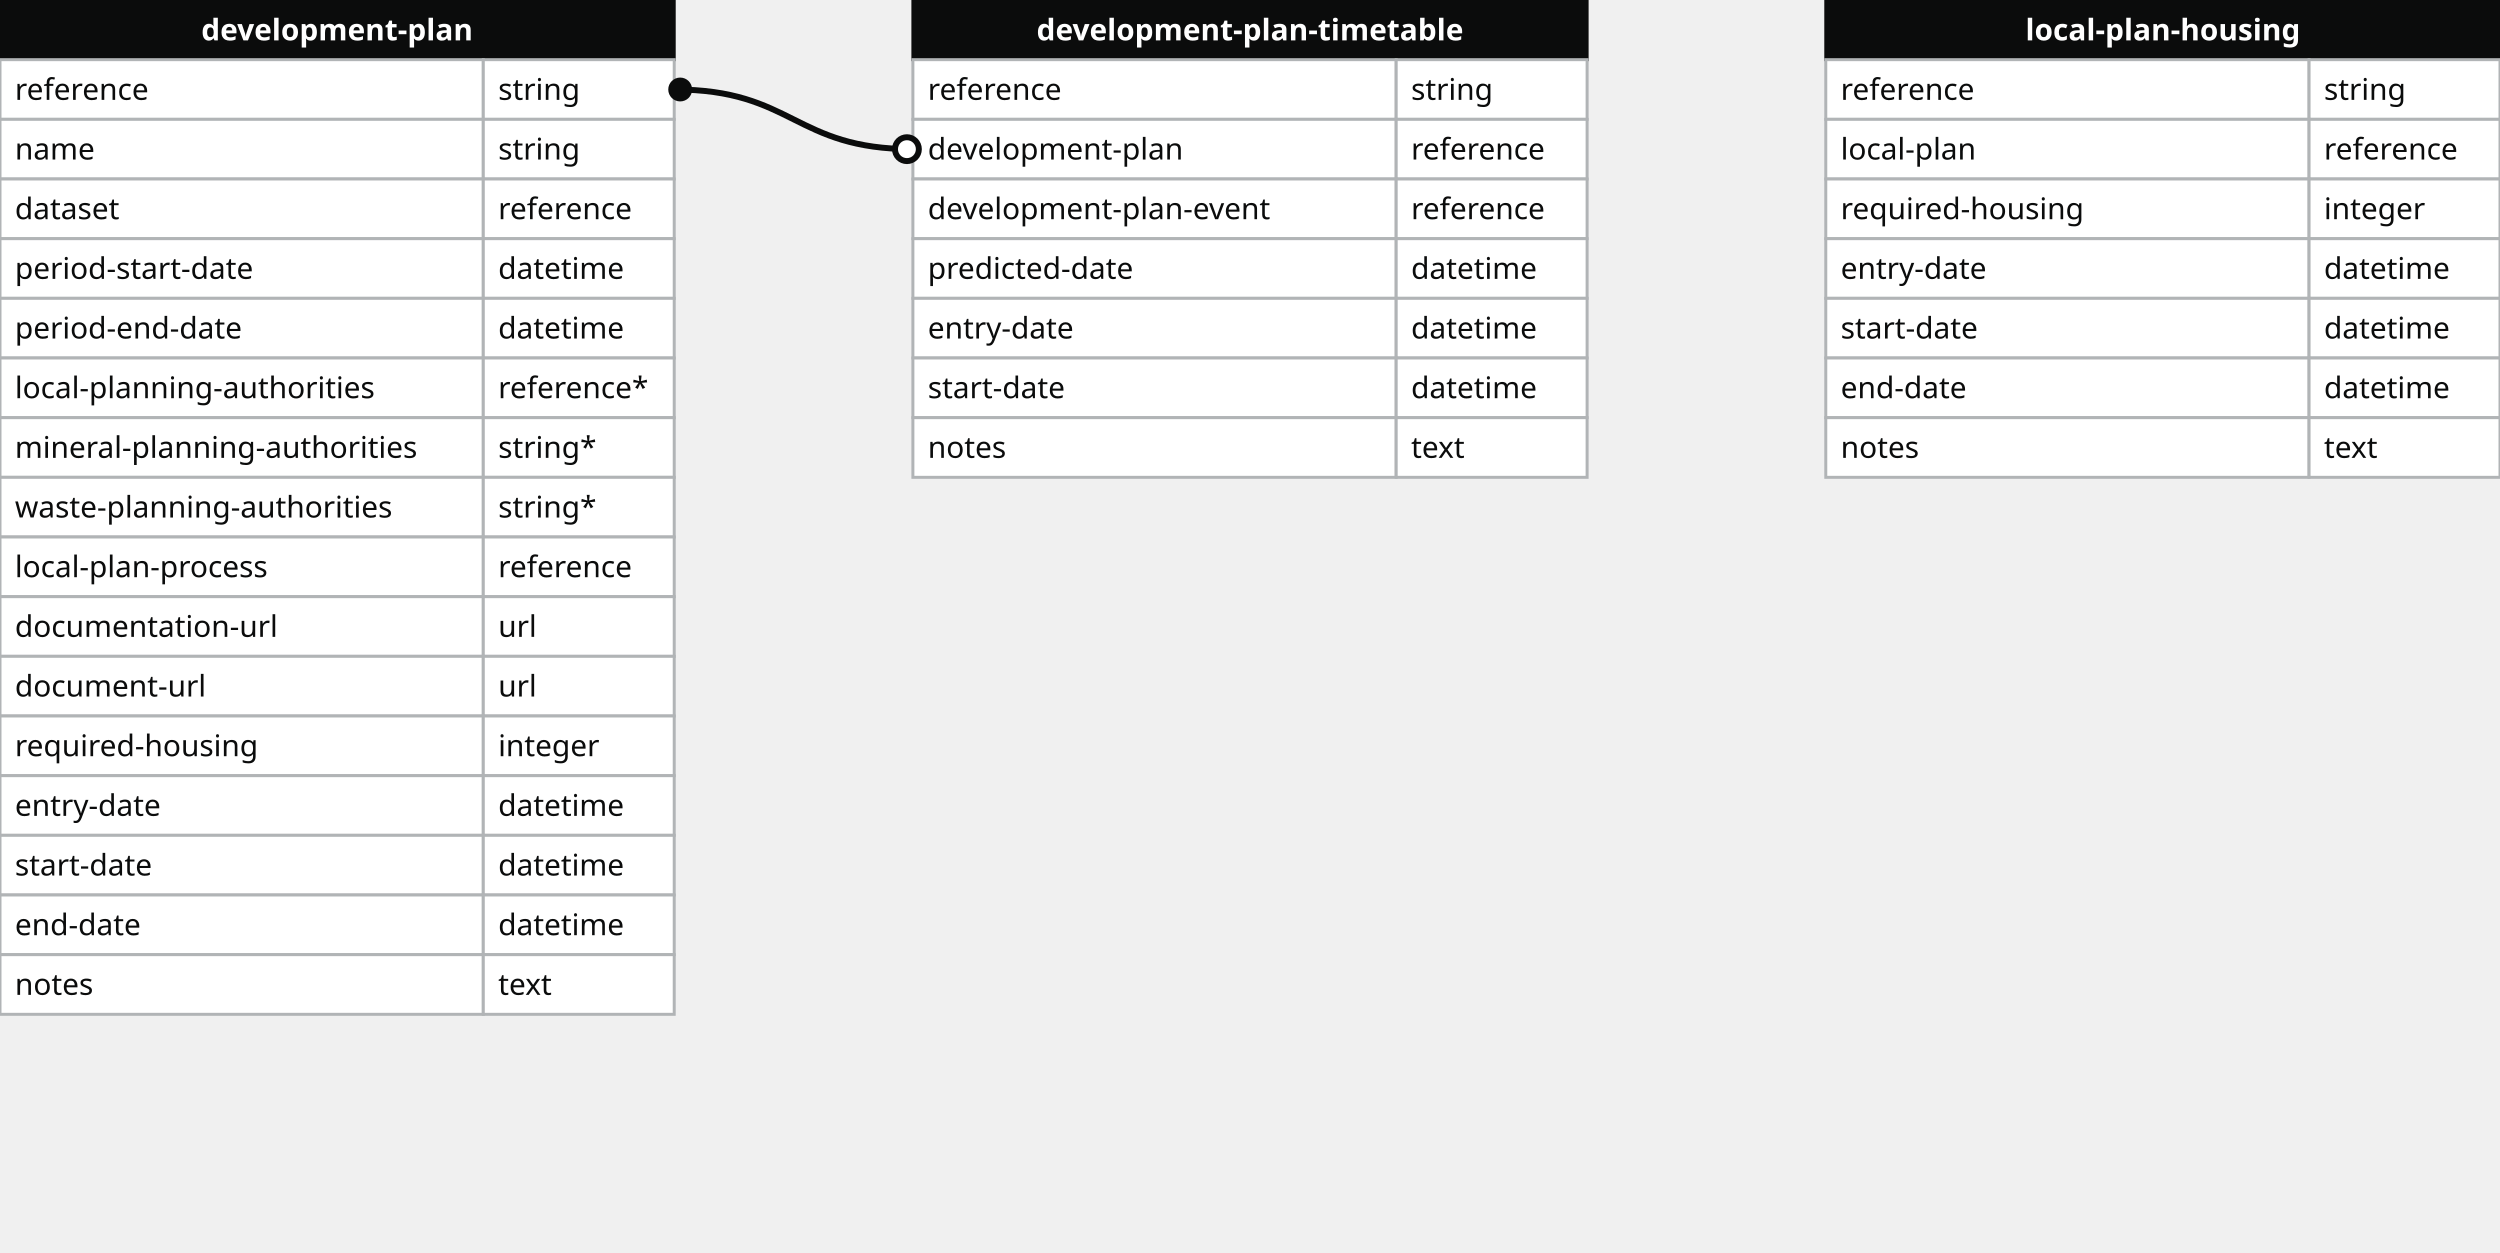
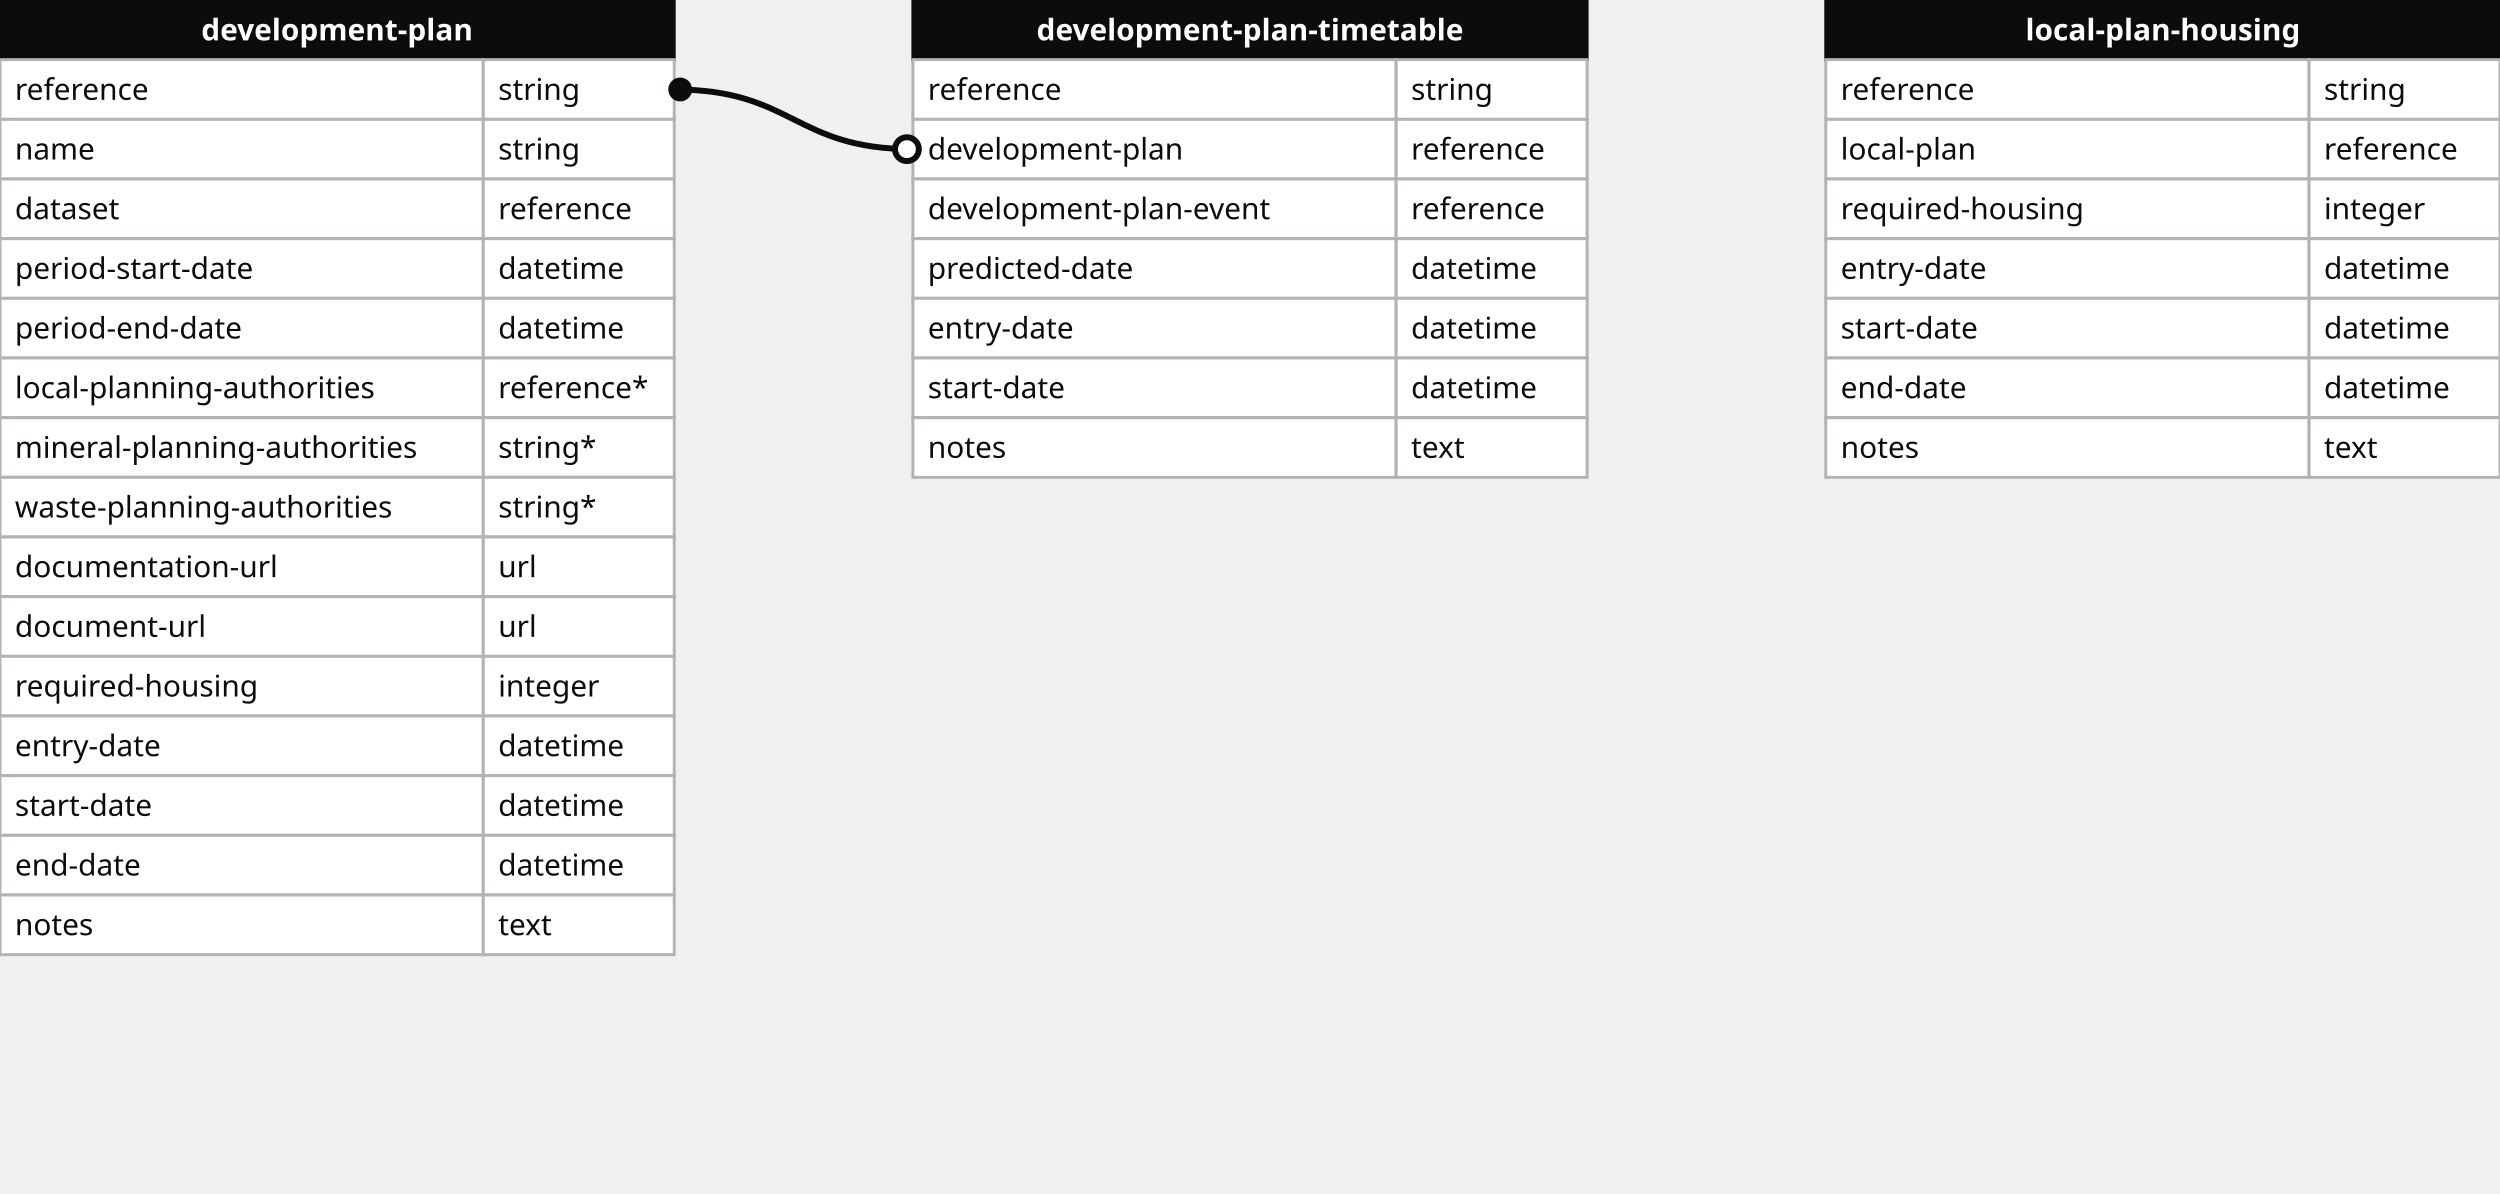
- <svg xmlns="http://www.w3.org/2000/svg" width="838" height="420">
+ <svg xmlns="http://www.w3.org/2000/svg" width="838" height="400">
  <defs>
    <style>
    text{font-family:sans-serif; font-size:10px; dominant-baseline:middle;}
    text.name{fill:#fff;font-weight:700;text-anchor:middle}
    rect.name{fill:#0b0c0c; stroke:#0b0c0c;}
    rect{fill:#fff;stroke:#b1b4b6;}
    text.field{fill:#0b0c0c;}
    text.datatype{fill:#0b0c0c;}
    .line{stroke:#0b0c0c;}
    </style>
    <marker id="start-dot" markerWidth="6" markerHeight="6" refX="4" refY="3" markerUnits="strokeWidth">
      <circle cx="3" cy="3" r="2" fill="#fff" stroke="#0b0c0c" />
    </marker>
    <marker id="end-dot" markerWidth="6" markerHeight="6" refX="2" refY="3" markerUnits="strokeWidth">
      <circle cx="3" cy="3" r="2" fill="#0b0c0c" />
    </marker>
  </defs>
  <g>
    <rect x="0" y="0" width="226" height="20" class="name" />
    <text x="113" y="10" class="name">development-plan</text>
    <rect x="0" y="20" width="162" height="20" class="field" />
    <rect x="162" y="20" width="64" height="20" class="datatype" />
    <text x="5" y="30" class="field">reference</text>
    <text x="167" y="30" class="datatype">string</text>
    <rect x="0" y="40" width="162" height="20" class="field" />
    <rect x="162" y="40" width="64" height="20" class="datatype" />
    <text x="5" y="50" class="field">name</text>
    <text x="167" y="50" class="datatype">string</text>
    <rect x="0" y="60" width="162" height="20" class="field" />
    <rect x="162" y="60" width="64" height="20" class="datatype" />
    <text x="5" y="70" class="field">dataset</text>
    <text x="167" y="70" class="datatype">reference</text>
    <rect x="0" y="80" width="162" height="20" class="field" />
    <rect x="162" y="80" width="64" height="20" class="datatype" />
    <text x="5" y="90" class="field">period-start-date</text>
    <text x="167" y="90" class="datatype">datetime</text>
    <rect x="0" y="100" width="162" height="20" class="field" />
    <rect x="162" y="100" width="64" height="20" class="datatype" />
    <text x="5" y="110" class="field">period-end-date</text>
    <text x="167" y="110" class="datatype">datetime</text>
    <rect x="0" y="120" width="162" height="20" class="field" />
    <rect x="162" y="120" width="64" height="20" class="datatype" />
    <text x="5" y="130" class="field">local-planning-authorities</text>
    <text x="167" y="130" class="datatype">reference*</text>
    <rect x="0" y="140" width="162" height="20" class="field" />
    <rect x="162" y="140" width="64" height="20" class="datatype" />
    <text x="5" y="150" class="field">mineral-planning-authorities</text>
    <text x="167" y="150" class="datatype">string*</text>
    <rect x="0" y="160" width="162" height="20" class="field" />
    <rect x="162" y="160" width="64" height="20" class="datatype" />
    <text x="5" y="170" class="field">waste-planning-authorities</text>
    <text x="167" y="170" class="datatype">string*</text>
    <rect x="0" y="180" width="162" height="20" class="field" />
    <rect x="162" y="180" width="64" height="20" class="datatype" />
-     <text x="5" y="190" class="field">local-plan-process</text>
-     <text x="167" y="190" class="datatype">reference</text>
+     <text x="5" y="190" class="field">documentation-url</text>
+     <text x="167" y="190" class="datatype">url</text>
    <rect x="0" y="200" width="162" height="20" class="field" />
    <rect x="162" y="200" width="64" height="20" class="datatype" />
-     <text x="5" y="210" class="field">documentation-url</text>
+     <text x="5" y="210" class="field">document-url</text>
    <text x="167" y="210" class="datatype">url</text>
    <rect x="0" y="220" width="162" height="20" class="field" />
    <rect x="162" y="220" width="64" height="20" class="datatype" />
-     <text x="5" y="230" class="field">document-url</text>
-     <text x="167" y="230" class="datatype">url</text>
+     <text x="5" y="230" class="field">required-housing</text>
+     <text x="167" y="230" class="datatype">integer</text>
    <rect x="0" y="240" width="162" height="20" class="field" />
    <rect x="162" y="240" width="64" height="20" class="datatype" />
-     <text x="5" y="250" class="field">required-housing</text>
-     <text x="167" y="250" class="datatype">integer</text>
+     <text x="5" y="250" class="field">entry-date</text>
+     <text x="167" y="250" class="datatype">datetime</text>
    <rect x="0" y="260" width="162" height="20" class="field" />
    <rect x="162" y="260" width="64" height="20" class="datatype" />
-     <text x="5" y="270" class="field">entry-date</text>
+     <text x="5" y="270" class="field">start-date</text>
    <text x="167" y="270" class="datatype">datetime</text>
    <rect x="0" y="280" width="162" height="20" class="field" />
    <rect x="162" y="280" width="64" height="20" class="datatype" />
-     <text x="5" y="290" class="field">start-date</text>
+     <text x="5" y="290" class="field">end-date</text>
    <text x="167" y="290" class="datatype">datetime</text>
    <rect x="0" y="300" width="162" height="20" class="field" />
    <rect x="162" y="300" width="64" height="20" class="datatype" />
-     <text x="5" y="310" class="field">end-date</text>
-     <text x="167" y="310" class="datatype">datetime</text>
-     <rect x="0" y="320" width="162" height="20" class="field" />
-     <rect x="162" y="320" width="64" height="20" class="datatype" />
-     <text x="5" y="330" class="field">notes</text>
-     <text x="167" y="330" class="datatype">text</text>
+     <text x="5" y="310" class="field">notes</text>
+     <text x="167" y="310" class="datatype">text</text>
  </g>
  <g>
    <rect x="306" y="0" width="226" height="20" class="name" />
    <text x="419" y="10" class="name">development-plan-timetable</text>
    <rect x="306" y="20" width="162" height="20" class="field" />
    <rect x="468" y="20" width="64" height="20" class="datatype" />
    <text x="311" y="30" class="field">reference</text>
    <text x="473" y="30" class="datatype">string</text>
    <rect x="306" y="40" width="162" height="20" class="field" />
    <rect x="468" y="40" width="64" height="20" class="datatype" />
    <text x="311" y="50" class="field">development-plan</text>
    <text x="473" y="50" class="datatype">reference</text>
    <rect x="306" y="60" width="162" height="20" class="field" />
    <rect x="468" y="60" width="64" height="20" class="datatype" />
    <text x="311" y="70" class="field">development-plan-event</text>
    <text x="473" y="70" class="datatype">reference</text>
    <rect x="306" y="80" width="162" height="20" class="field" />
    <rect x="468" y="80" width="64" height="20" class="datatype" />
    <text x="311" y="90" class="field">predicted-date</text>
    <text x="473" y="90" class="datatype">datetime</text>
    <rect x="306" y="100" width="162" height="20" class="field" />
    <rect x="468" y="100" width="64" height="20" class="datatype" />
    <text x="311" y="110" class="field">entry-date</text>
    <text x="473" y="110" class="datatype">datetime</text>
    <rect x="306" y="120" width="162" height="20" class="field" />
    <rect x="468" y="120" width="64" height="20" class="datatype" />
    <text x="311" y="130" class="field">start-date</text>
    <text x="473" y="130" class="datatype">datetime</text>
    <rect x="306" y="140" width="162" height="20" class="field" />
    <rect x="468" y="140" width="64" height="20" class="datatype" />
    <text x="311" y="150" class="field">notes</text>
    <text x="473" y="150" class="datatype">text</text>
  </g>
  <g>
    <rect x="612" y="0" width="226" height="20" class="name" />
    <text x="725" y="10" class="name">local-plan-housing</text>
    <rect x="612" y="20" width="162" height="20" class="field" />
    <rect x="774" y="20" width="64" height="20" class="datatype" />
    <text x="617" y="30" class="field">reference</text>
    <text x="779" y="30" class="datatype">string</text>
    <rect x="612" y="40" width="162" height="20" class="field" />
    <rect x="774" y="40" width="64" height="20" class="datatype" />
    <text x="617" y="50" class="field">local-plan</text>
    <text x="779" y="50" class="datatype">reference</text>
    <rect x="612" y="60" width="162" height="20" class="field" />
    <rect x="774" y="60" width="64" height="20" class="datatype" />
    <text x="617" y="70" class="field">required-housing</text>
    <text x="779" y="70" class="datatype">integer</text>
    <rect x="612" y="80" width="162" height="20" class="field" />
    <rect x="774" y="80" width="64" height="20" class="datatype" />
    <text x="617" y="90" class="field">entry-date</text>
    <text x="779" y="90" class="datatype">datetime</text>
    <rect x="612" y="100" width="162" height="20" class="field" />
    <rect x="774" y="100" width="64" height="20" class="datatype" />
    <text x="617" y="110" class="field">start-date</text>
    <text x="779" y="110" class="datatype">datetime</text>
    <rect x="612" y="120" width="162" height="20" class="field" />
    <rect x="774" y="120" width="64" height="20" class="datatype" />
    <text x="617" y="130" class="field">end-date</text>
    <text x="779" y="130" class="datatype">datetime</text>
    <rect x="612" y="140" width="162" height="20" class="field" />
    <rect x="774" y="140" width="64" height="20" class="datatype" />
    <text x="617" y="150" class="field">notes</text>
    <text x="779" y="150" class="datatype">text</text>
  </g>
  <path class="line" fill="none" stroke-width="2" marker-start="url(#start-dot)" marker-end="url(#end-dot)" d="M 306 50 C 266.0 50 266.0 30 226 30" />
</svg>
